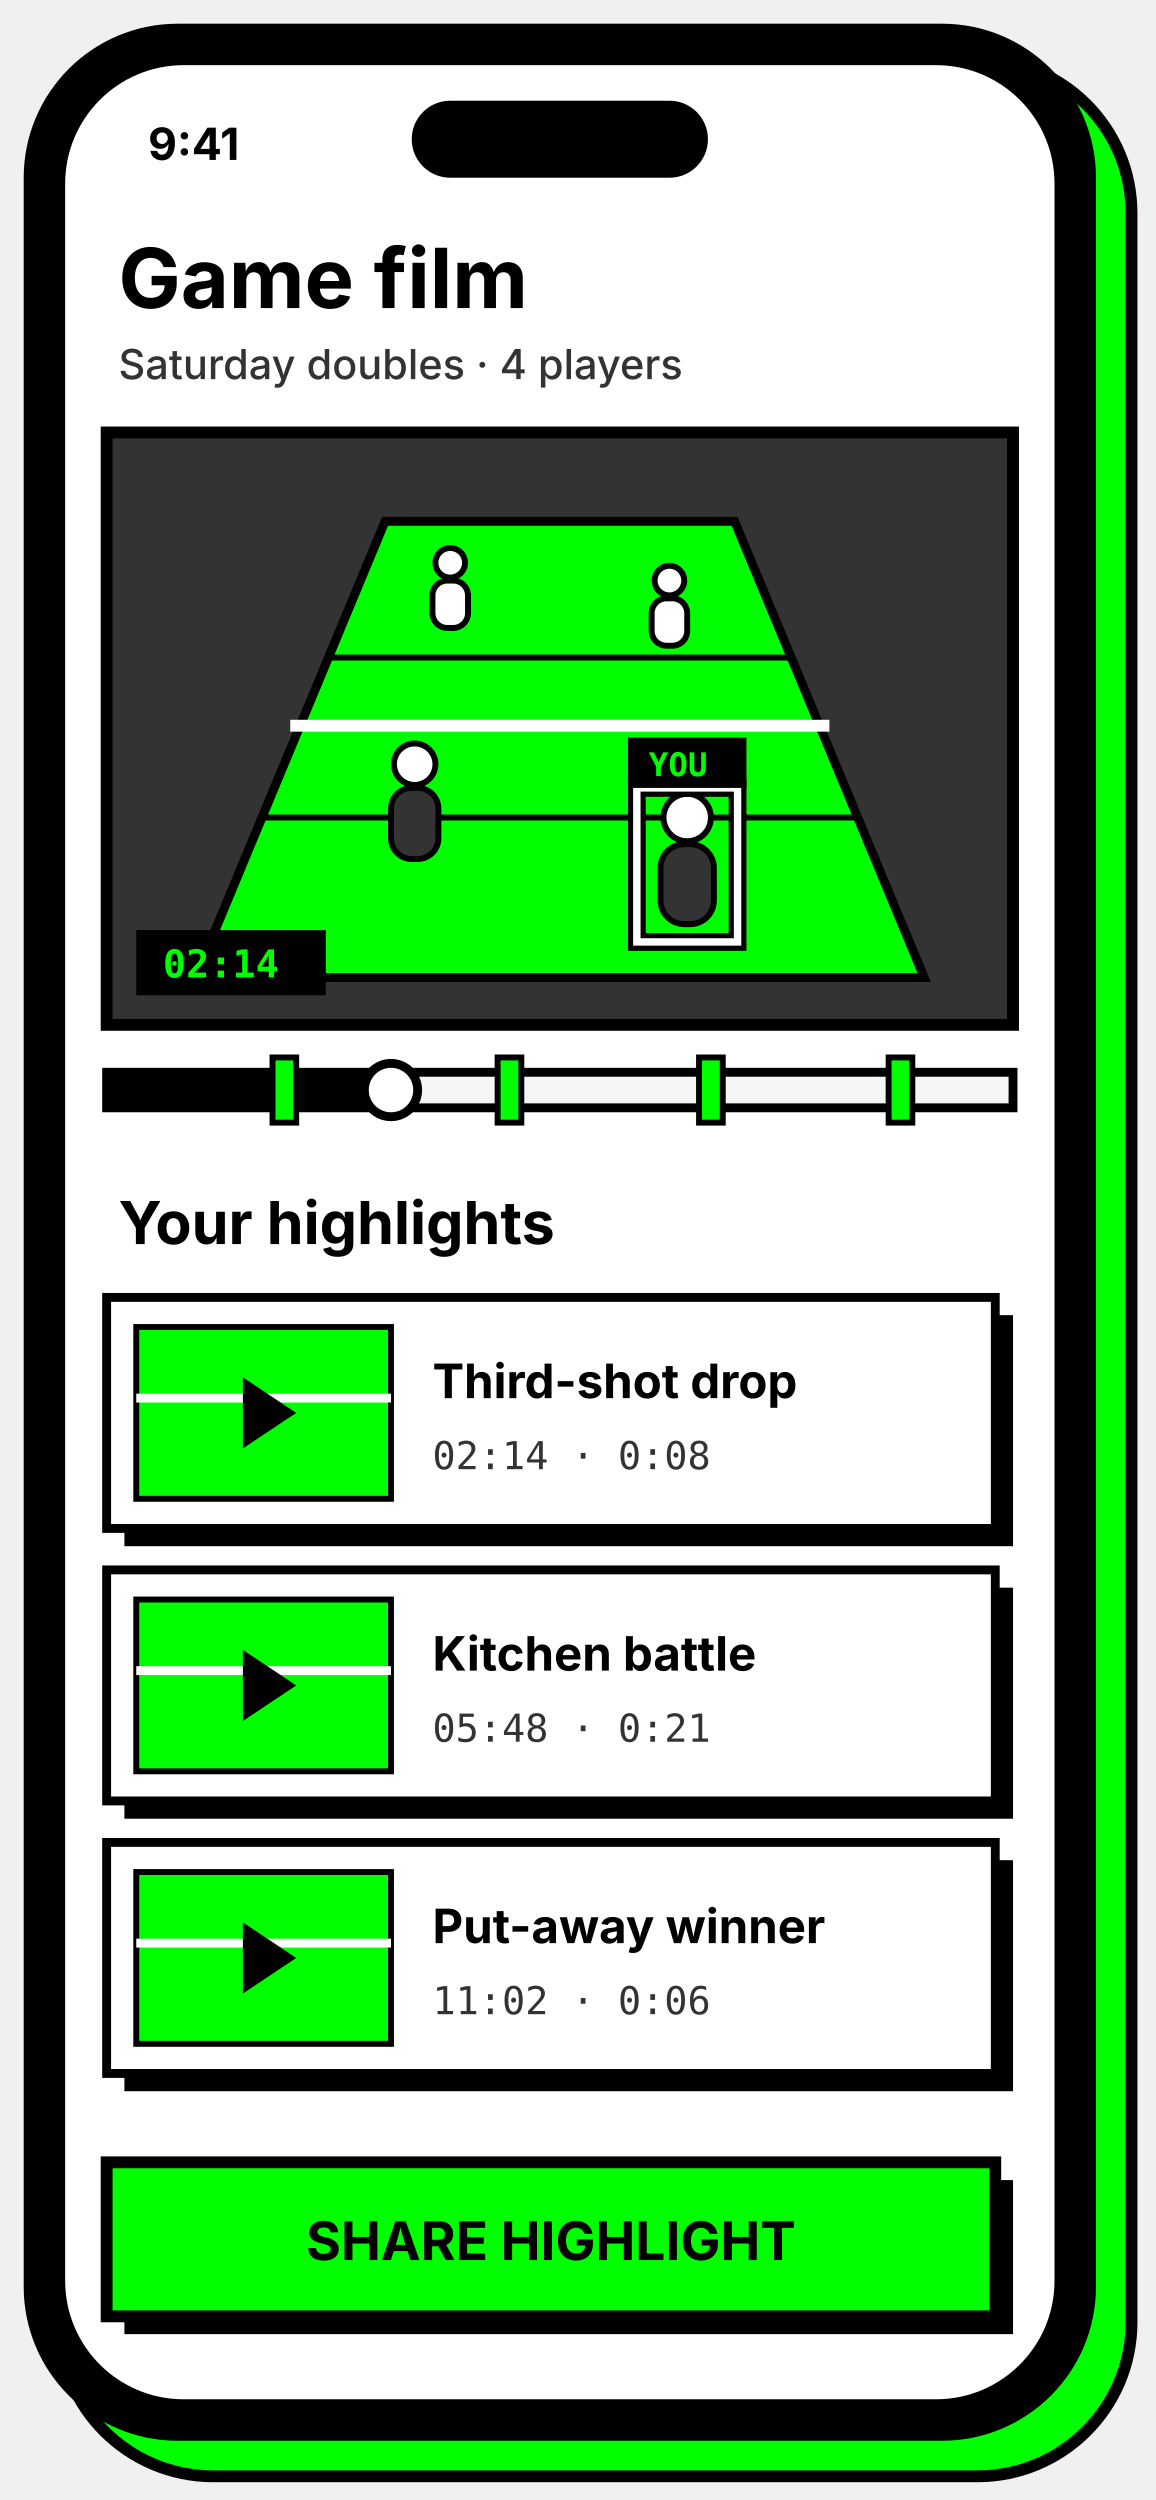
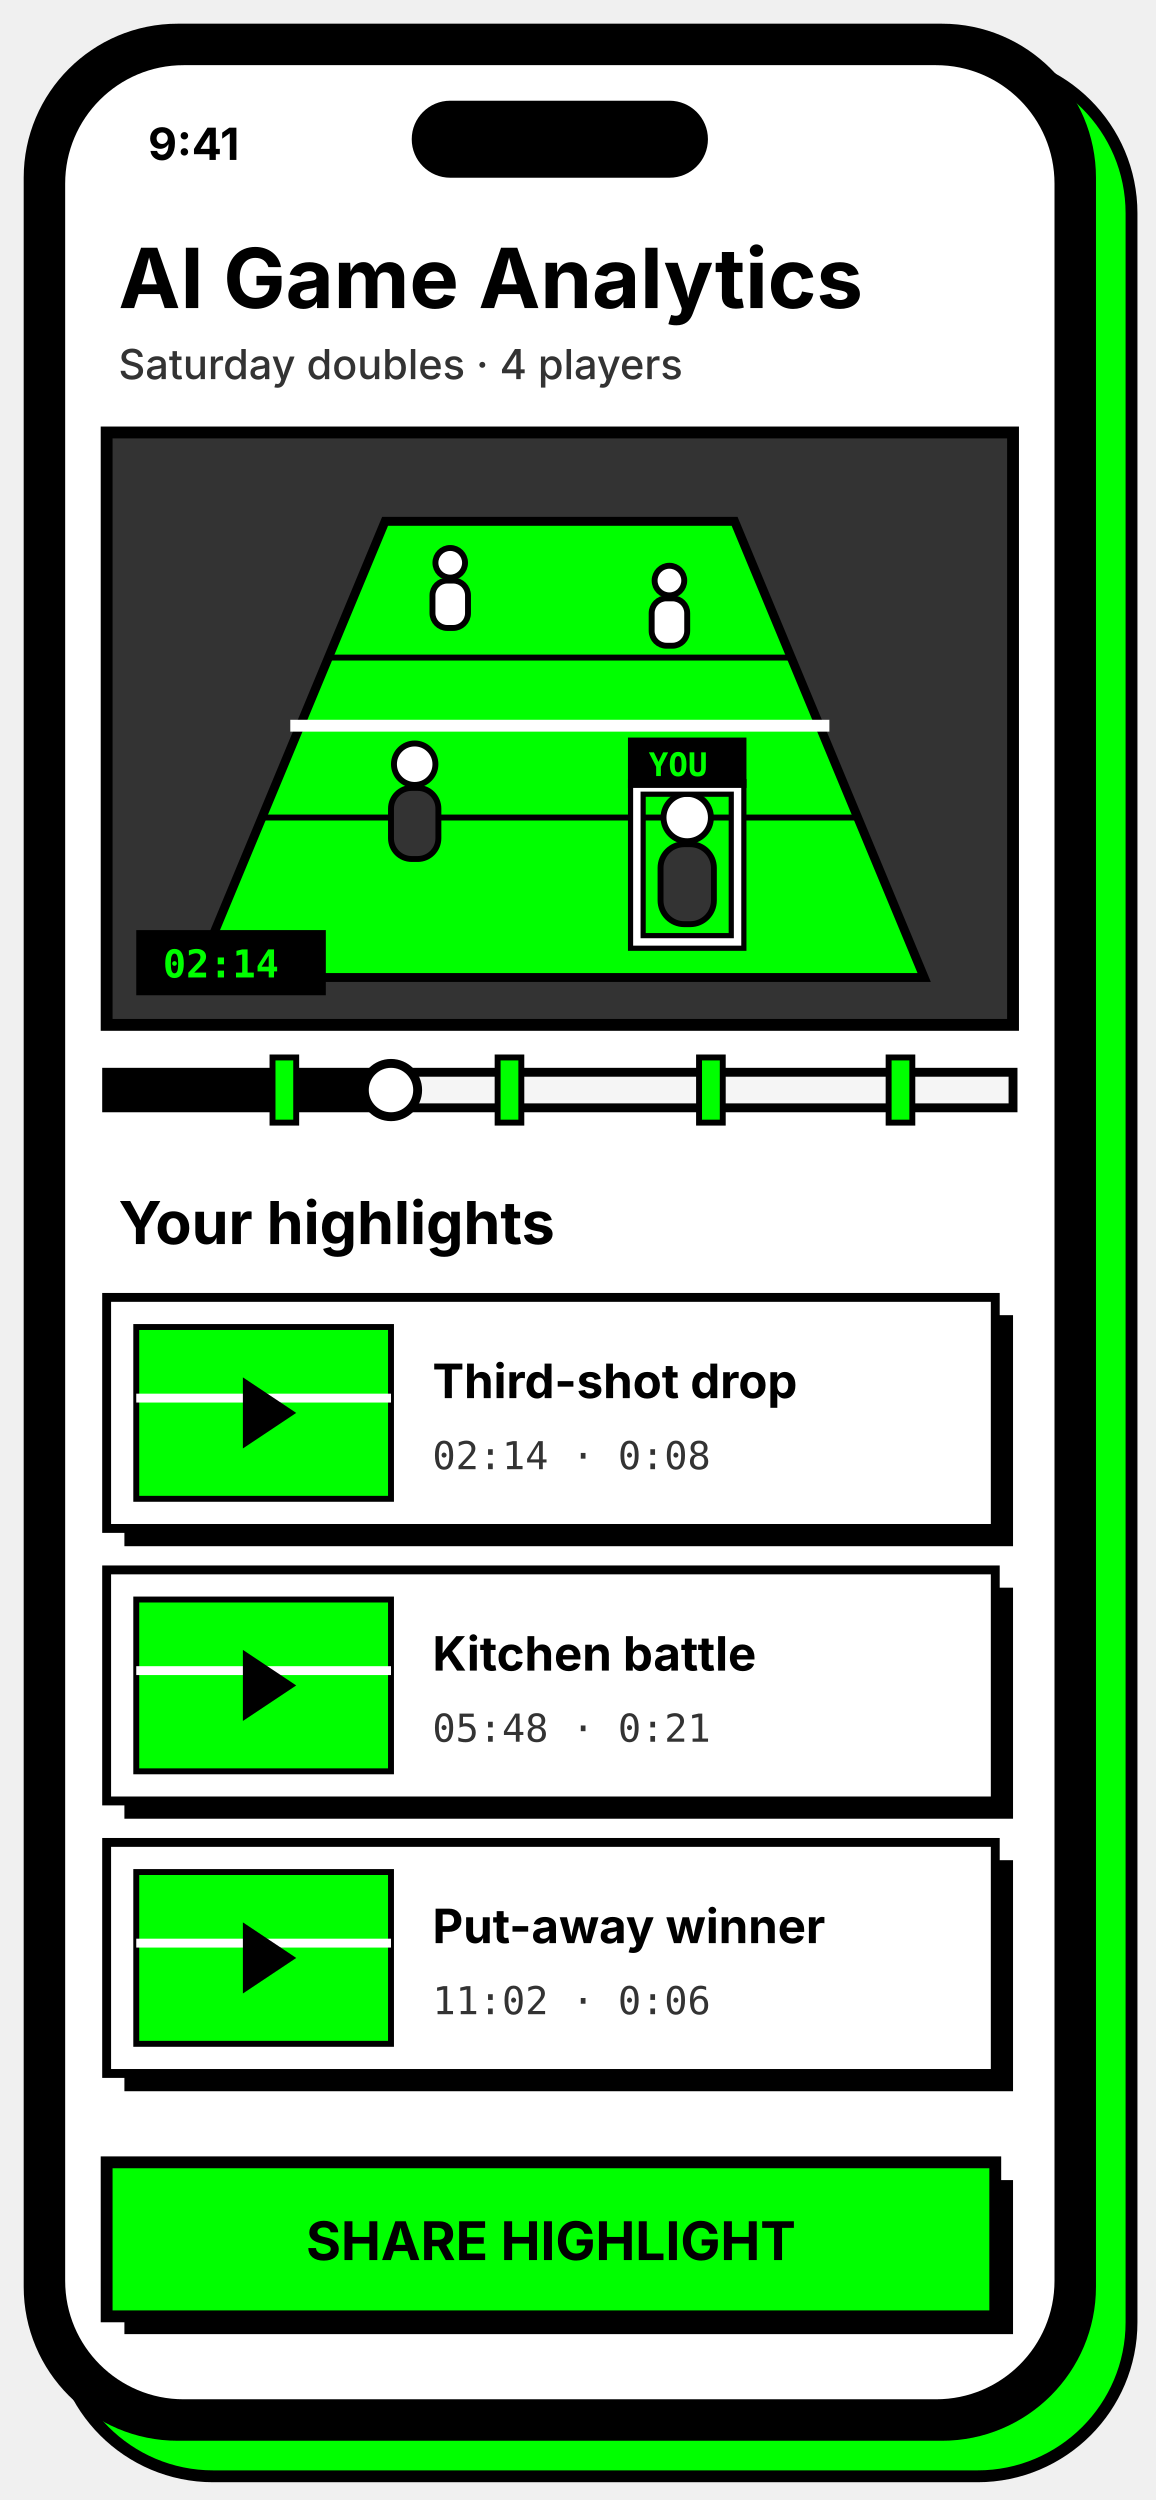
<svg xmlns="http://www.w3.org/2000/svg" viewBox="0 0 390 844" role="img" aria-labelledby="title desc">
  <style>
    text { font-family: 'Space Grotesk', system-ui, -apple-system, 'Segoe UI', sans-serif; }
    .mono { font-family: ui-monospace, SFMono-Regular, Menlo, Consolas, monospace; }
    @media (prefers-reduced-motion: no-preference) {
      .you-box { animation: you-pulse 2s ease-in-out infinite; }
    }
    @keyframes you-pulse { 0%, 100% { opacity: 1; } 50% { opacity: 0.4; } }
  </style>
  <rect x="20" y="20" width="362" height="816" rx="52" fill="#00FF00" stroke="#000000" stroke-width="4" />
  <rect x="8" y="8" width="362" height="816" rx="52" fill="#000000" />
  <rect x="22" y="22" width="334" height="788" rx="40" fill="#FFFFFF" />
  <rect x="139" y="34" width="100" height="26" rx="13" fill="#000000" />
  <text x="50" y="54" font-size="15" font-weight="700" fill="#000000">9:41</text>
-   <text x="40" y="104" font-size="28" font-weight="700" fill="#000000">Game film</text>
+   <text x="40" y="104" font-size="28" font-weight="700" fill="#000000">AI Game Analytics</text>
  <text x="40" y="128" font-size="14" font-weight="500" fill="#333333">Saturday doubles · 4 players</text>
  <rect x="36" y="146" width="306" height="200" fill="#333333" stroke="#000000" stroke-width="4" />
  <polygon points="130,176 248,176 312,330 66,330" fill="#00FF00" />
  <polygon points="130,176 248,176 312,330 66,330" fill="none" stroke="#000000" stroke-width="3" />
  <line x1="111" y1="222" x2="267" y2="222" stroke="#000000" stroke-width="2" />
  <line x1="88" y1="276" x2="290" y2="276" stroke="#000000" stroke-width="2" />
  <line x1="98" y1="245" x2="280" y2="245" stroke="#FFFFFF" stroke-width="4" />
  <g stroke="#000000" stroke-width="2">
    <circle cx="152" cy="190" r="5" fill="#FFFFFF" />
    <rect x="146" y="196" width="12" height="16" rx="5" fill="#FFFFFF" />
    <circle cx="226" cy="196" r="5" fill="#FFFFFF" />
    <rect x="220" y="202" width="12" height="16" rx="5" fill="#FFFFFF" />
    <circle cx="140" cy="258" r="7" fill="#FFFFFF" />
    <rect x="132" y="266" width="16" height="24" rx="7" fill="#333333" />
    <circle cx="232" cy="276" r="8" fill="#FFFFFF" />
    <rect x="223" y="285" width="18" height="27" rx="8" fill="#333333" />
  </g>
  <rect x="215" y="266" width="34" height="52" fill="none" stroke="#000000" stroke-width="6" />
  <rect class="you-box" x="215" y="266" width="34" height="52" fill="none" stroke="#FFFFFF" stroke-width="2.5" />
  <rect x="212" y="249" width="40" height="17" fill="#000000" />
  <text x="219" y="262" class="mono" font-size="11" font-weight="700" fill="#00FF00">YOU</text>
  <rect x="46" y="314" width="64" height="22" fill="#000000" />
  <text x="55" y="330" class="mono" font-size="13" font-weight="700" fill="#00FF00">02:14</text>
  <rect x="36" y="362" width="306" height="12" fill="#F5F5F5" stroke="#000000" stroke-width="3" />
  <rect x="36" y="362" width="96" height="12" fill="#000000" />
  <g fill="#00FF00" stroke="#000000" stroke-width="2">
    <rect x="92" y="357" width="8" height="22" />
    <rect x="168" y="357" width="8" height="22" />
    <rect x="236" y="357" width="8" height="22" />
    <rect x="300" y="357" width="8" height="22" />
  </g>
  <circle cx="132" cy="368" r="9" fill="#FFFFFF" stroke="#000000" stroke-width="3" />
  <text x="40" y="420" font-size="20" font-weight="700" fill="#000000">Your highlights</text>
  <g>
    <rect x="42" y="444" width="300" height="78" fill="#000000" />
    <rect x="36" y="438" width="300" height="78" fill="#FFFFFF" stroke="#000000" stroke-width="3" />
    <rect x="46" y="448" width="86" height="58" fill="#00FF00" stroke="#000000" stroke-width="2" />
    <line x1="46" y1="472" x2="132" y2="472" stroke="#FFFFFF" stroke-width="3" />
    <polygon points="82,465 82,489 100,477" fill="#000000" />
    <text x="146" y="472" font-size="16" font-weight="700" fill="#000000">Third-shot drop</text>
    <text x="146" y="496" class="mono" font-size="13" fill="#333333">02:14 · 0:08</text>
  </g>
  <g>
    <rect x="42" y="536" width="300" height="78" fill="#000000" />
    <rect x="36" y="530" width="300" height="78" fill="#FFFFFF" stroke="#000000" stroke-width="3" />
    <rect x="46" y="540" width="86" height="58" fill="#00FF00" stroke="#000000" stroke-width="2" />
    <line x1="46" y1="564" x2="132" y2="564" stroke="#FFFFFF" stroke-width="3" />
    <polygon points="82,557 82,581 100,569" fill="#000000" />
    <text x="146" y="564" font-size="16" font-weight="700" fill="#000000">Kitchen battle</text>
    <text x="146" y="588" class="mono" font-size="13" fill="#333333">05:48 · 0:21</text>
  </g>
  <g>
    <rect x="42" y="628" width="300" height="78" fill="#000000" />
    <rect x="36" y="622" width="300" height="78" fill="#FFFFFF" stroke="#000000" stroke-width="3" />
    <rect x="46" y="632" width="86" height="58" fill="#00FF00" stroke="#000000" stroke-width="2" />
    <line x1="46" y1="656" x2="132" y2="656" stroke="#FFFFFF" stroke-width="3" />
    <polygon points="82,649 82,673 100,661" fill="#000000" />
    <text x="146" y="656" font-size="16" font-weight="700" fill="#000000">Put-away winner</text>
    <text x="146" y="680" class="mono" font-size="13" fill="#333333">11:02 · 0:06</text>
  </g>
  <rect x="42" y="736" width="300" height="52" fill="#000000" />
  <rect x="36" y="730" width="300" height="52" fill="#00FF00" stroke="#000000" stroke-width="4" />
  <text x="186" y="763" font-size="18" font-weight="700" fill="#000000" text-anchor="middle">SHARE HIGHLIGHT</text>
</svg>
